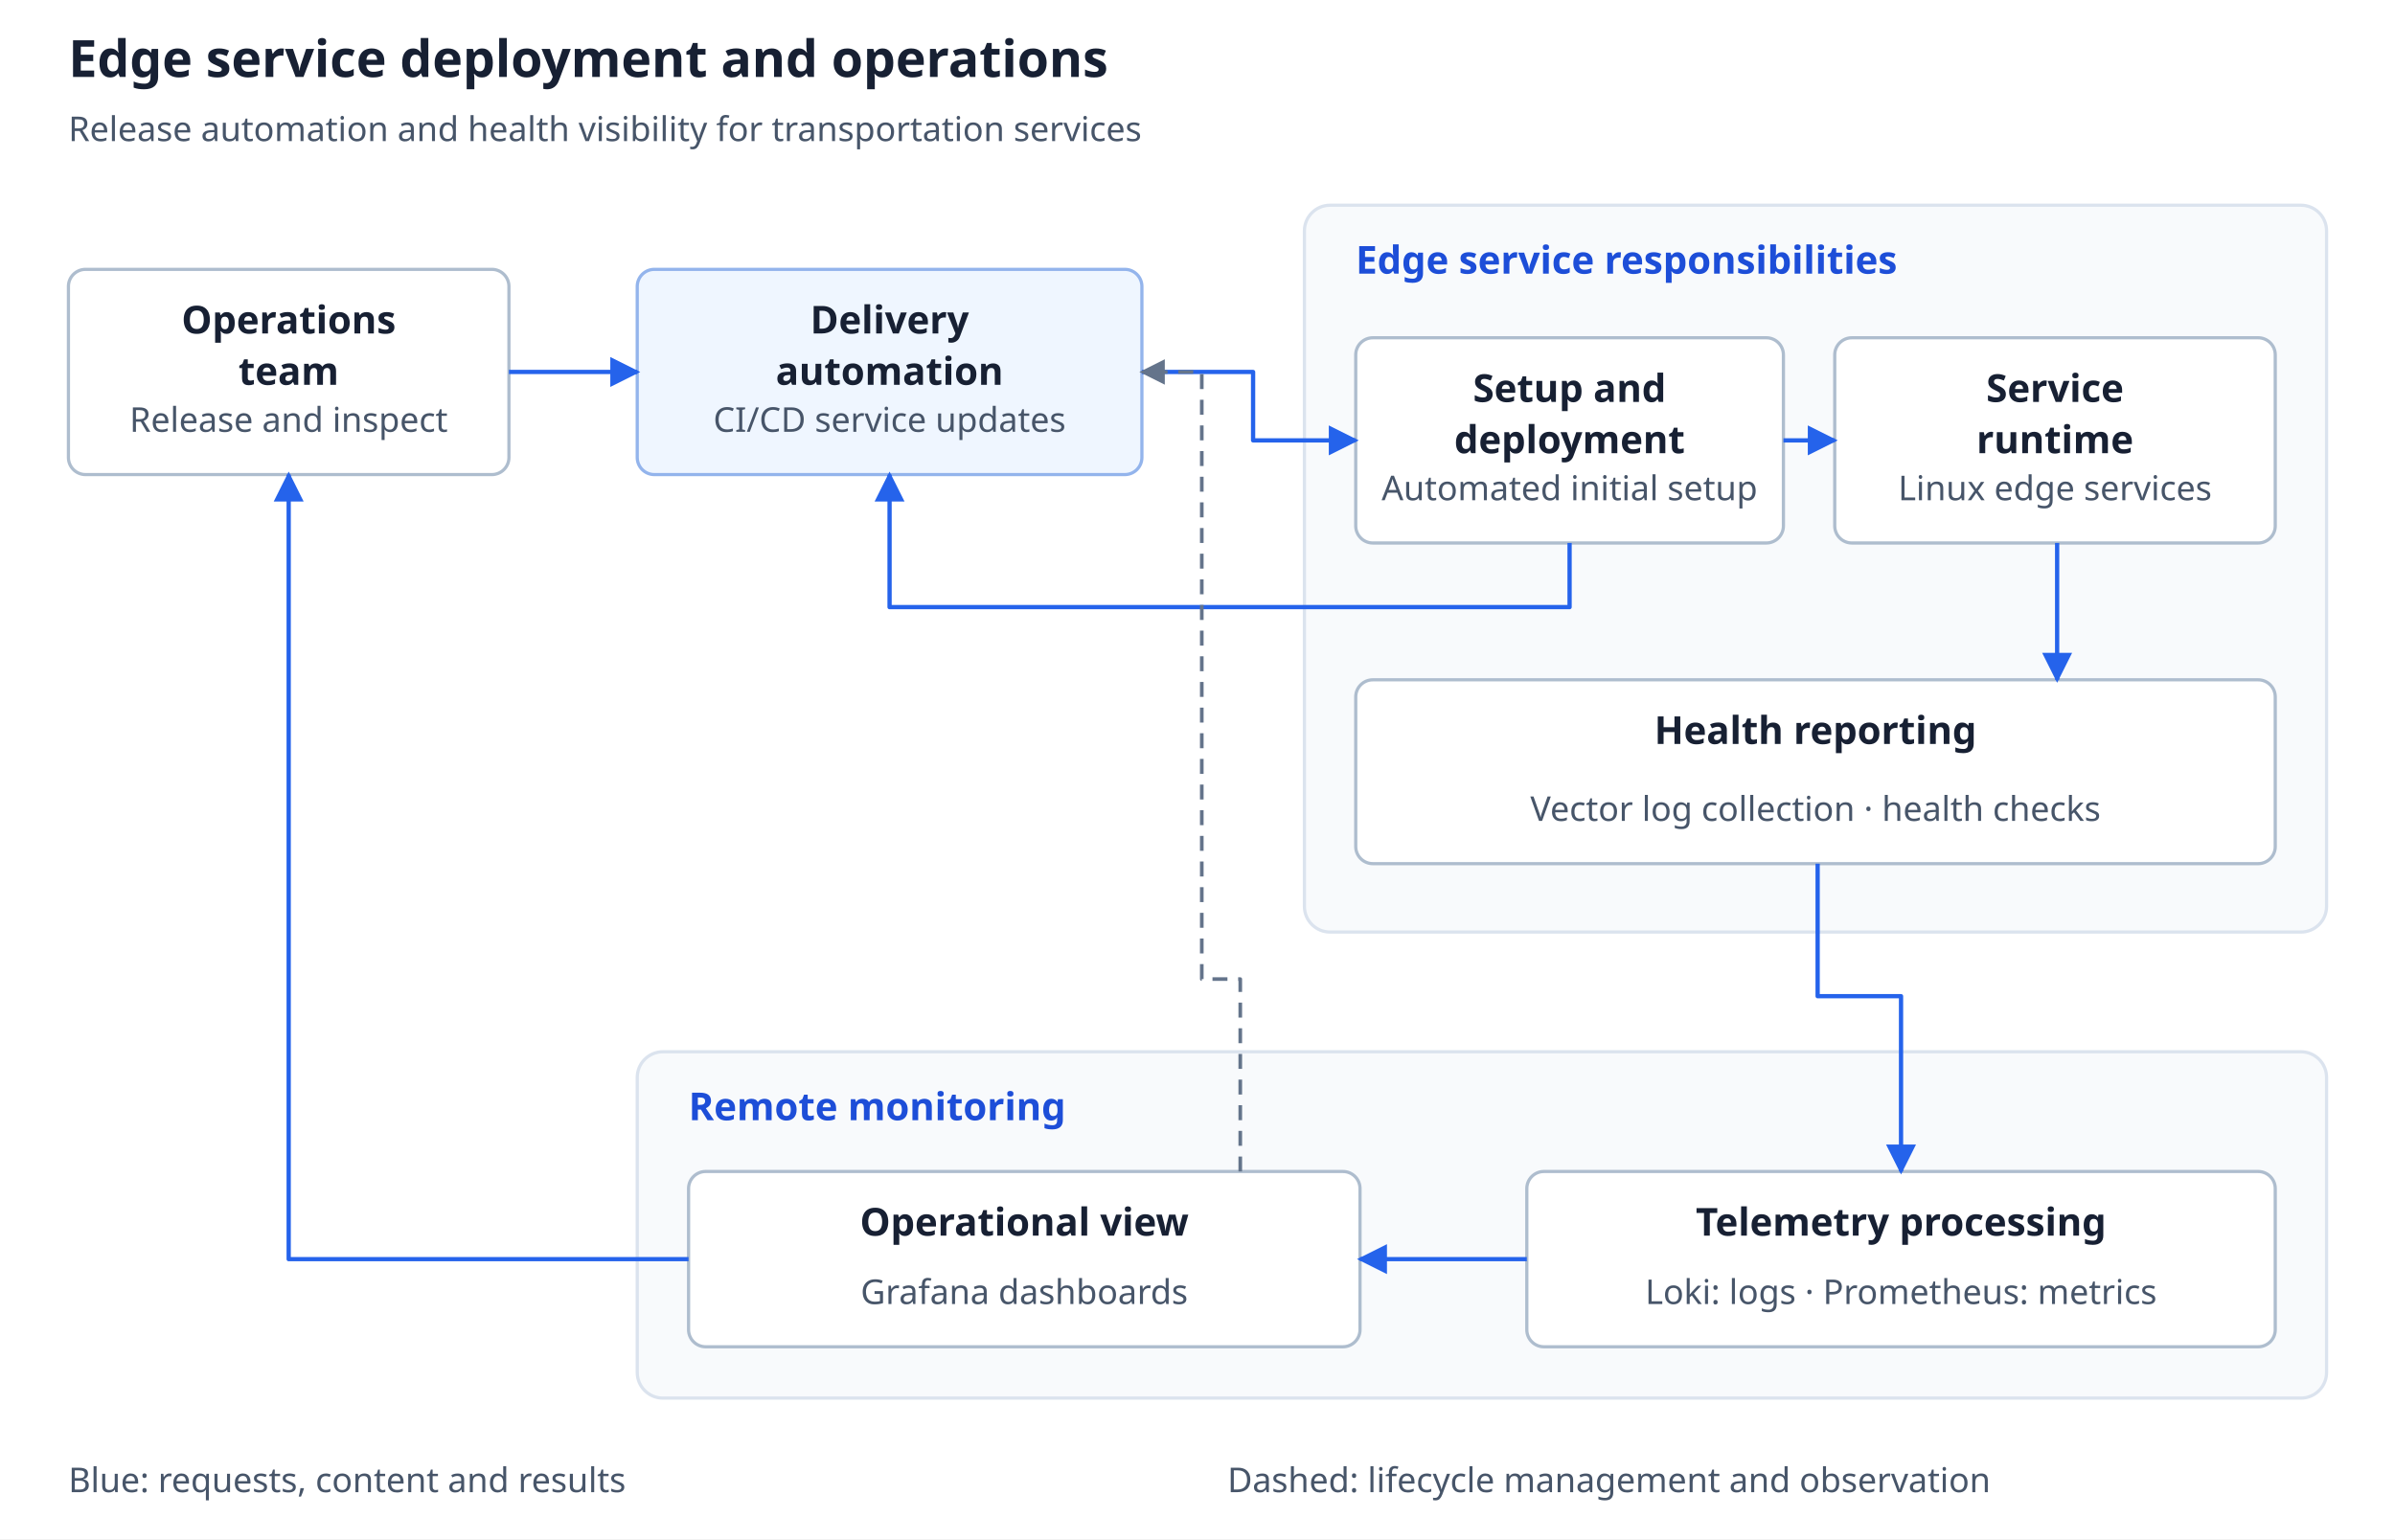
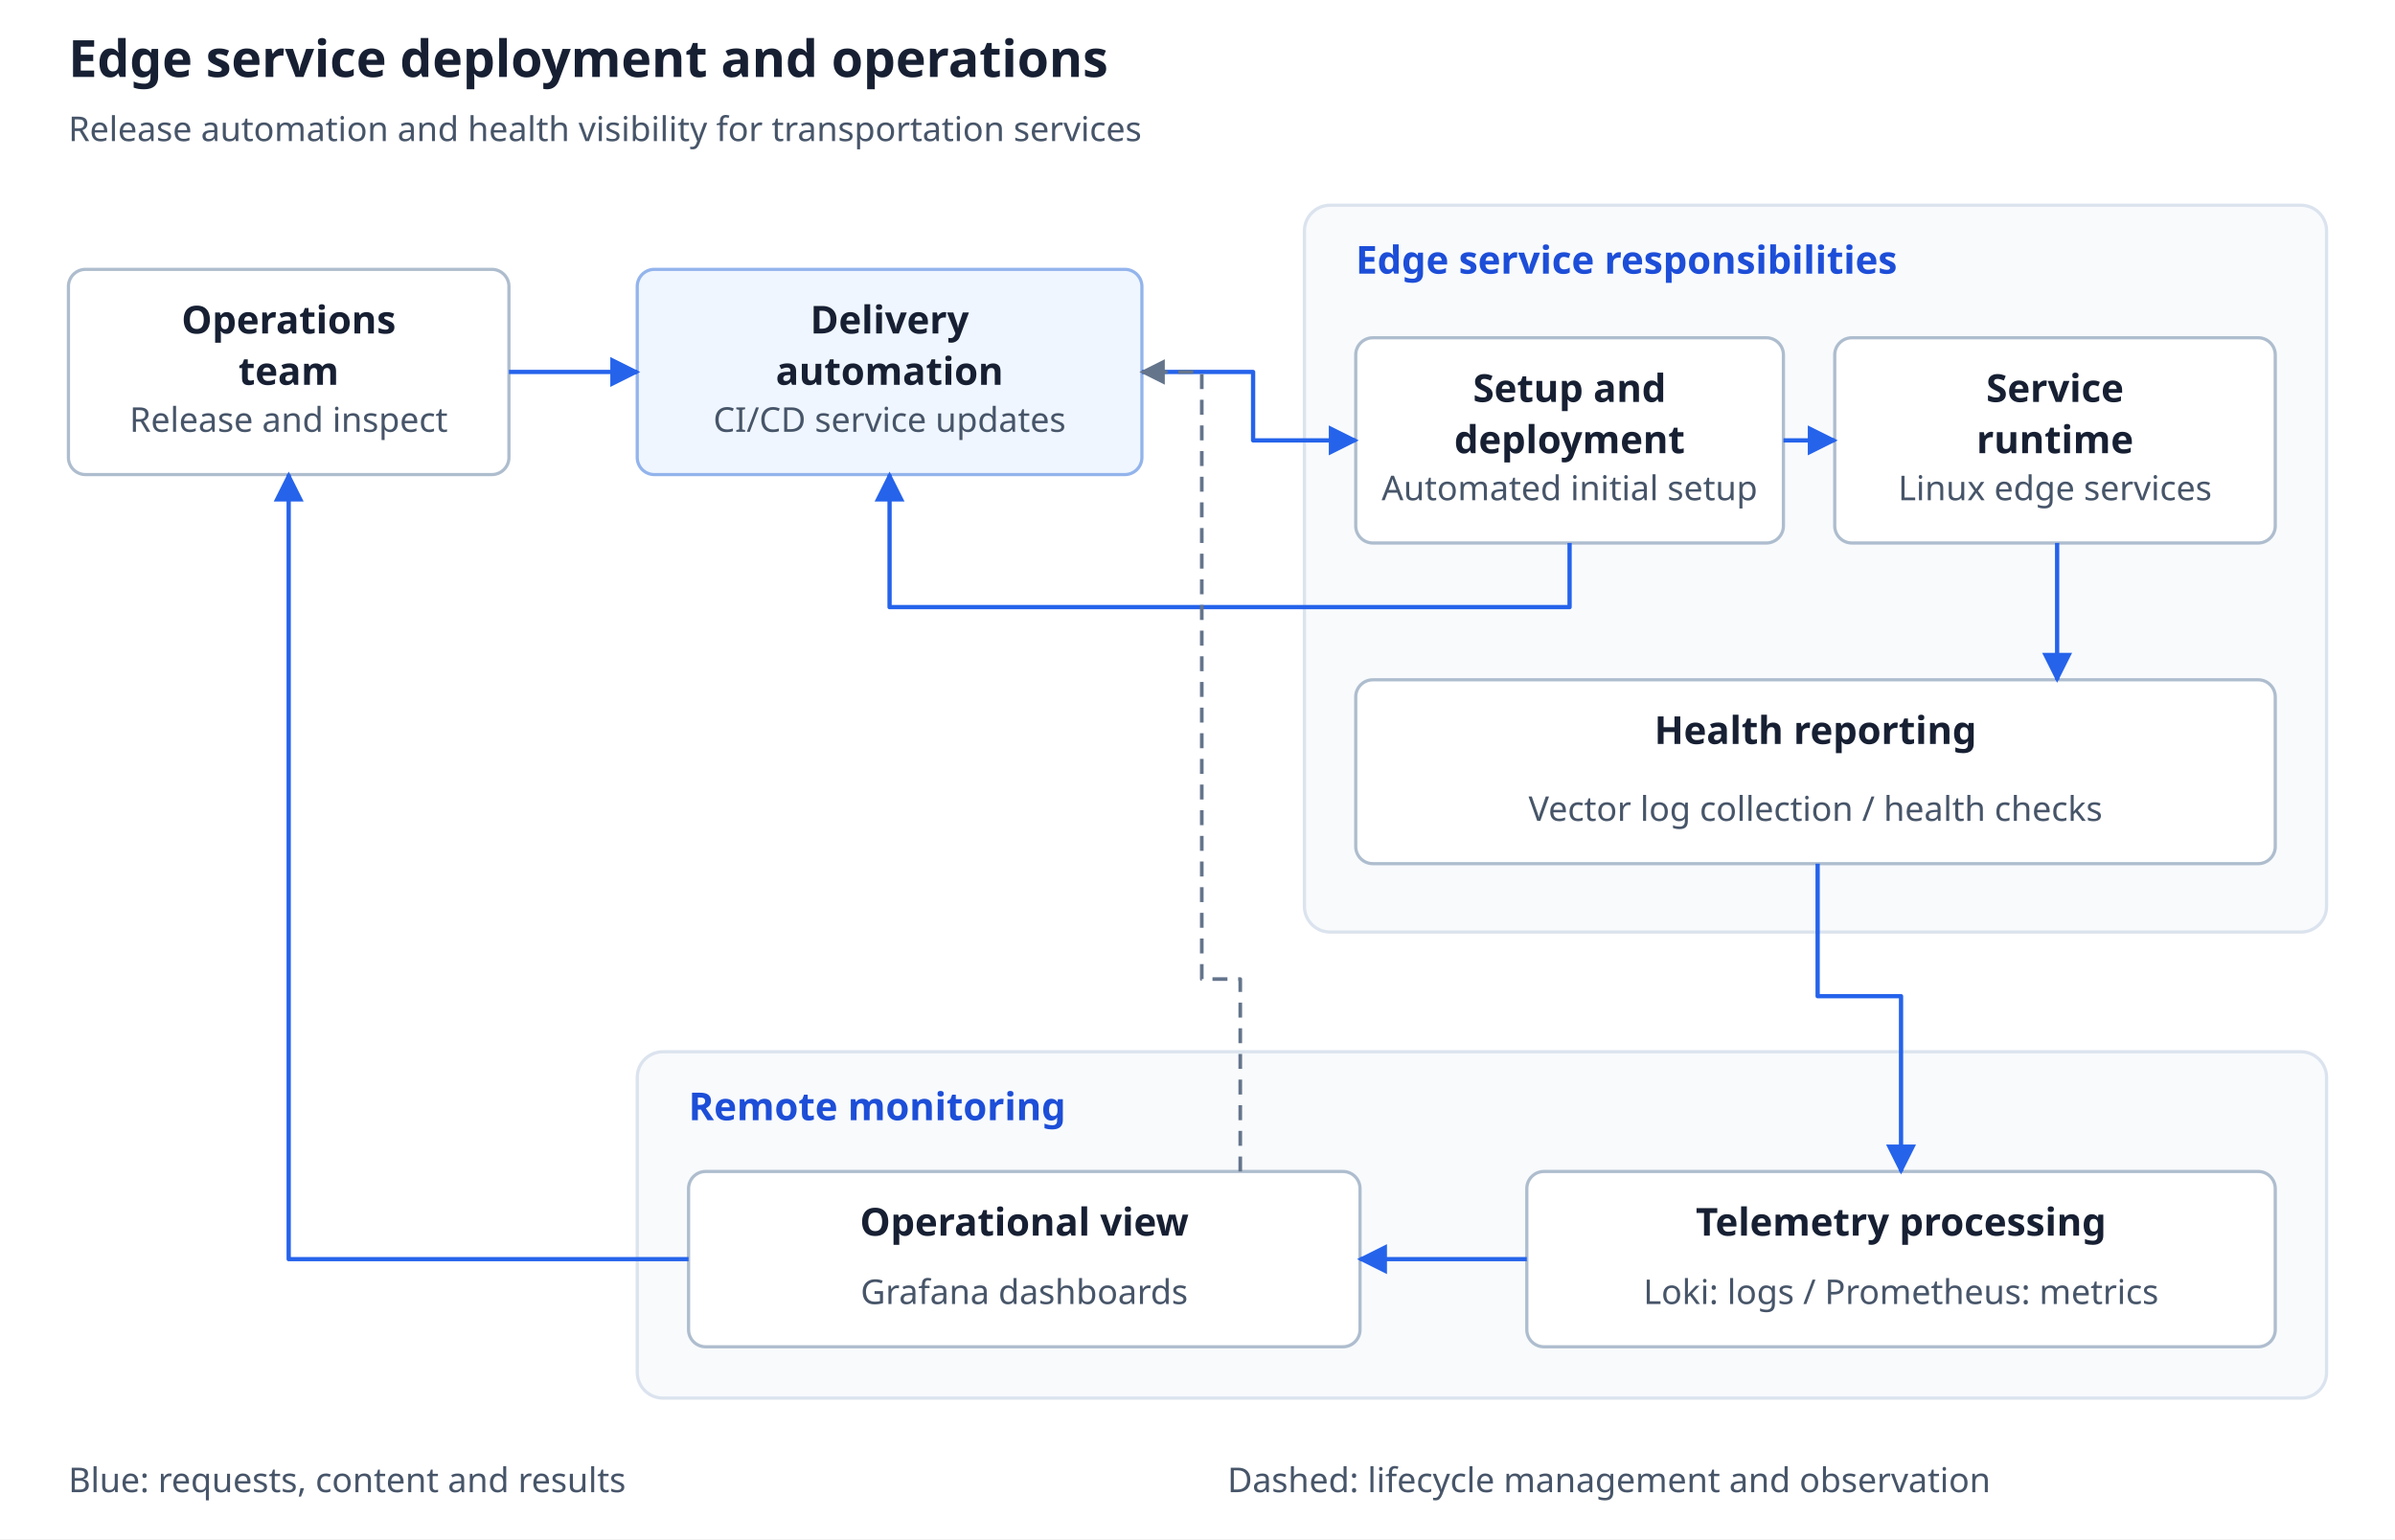
<svg xmlns="http://www.w3.org/2000/svg" viewBox="0 0 1120 720" role="img" aria-labelledby="diagram-title diagram-description">
  <defs>
    <marker id="arrow" viewBox="0 0 10 10" refX="9" refY="5" markerWidth="7" markerHeight="7" orient="auto-start-reverse">
      <path d="M0 0 10 5 0 10Z" fill="#2563eb" />
    </marker>
    <marker id="control-arrow" viewBox="0 0 10 10" refX="9" refY="5" markerWidth="7" markerHeight="7" orient="auto">
      <path d="M0 0 10 5 0 10Z" fill="#64748b" />
    </marker>
  </defs>
  <style>text{font-family:Geist,'Segoe UI',system-ui,sans-serif;fill:#172033}.title{font-size:24px;font-weight:600}.group-label{font-size:18px;font-weight:600;fill:#1d4ed8}.label{font-size:18px;font-weight:600}.body{font-size:18px}.small{font-size:16px;fill:#475569}.group{fill:#f8fafc;stroke:#dbe3ee;stroke-width:1.5}.node{fill:white;stroke:#aebdce;stroke-width:1.5}.accent-node{fill:#eff6ff;stroke:#93b4ec;stroke-width:1.5}.flow{fill:none;stroke:#2563eb;stroke-width:2;stroke-linejoin:round}.control{fill:none;stroke:#64748b;stroke-width:1.7;stroke-dasharray:7 5;stroke-linejoin:round}</style>
  <rect width="1120" height="720" fill="white" />
  <text x="32" y="36" class="title" text-anchor="start">Edge service deployment and operations</text>
  <text x="32" y="66" class="small" text-anchor="start">Release automation and health visibility for transportation services</text>
  <rect x="32" y="126" width="206" height="96" rx="8" class="node" />
  <text x="135" y="156" class="label" text-anchor="middle">Operations</text>
  <text x="135" y="180" class="label" text-anchor="middle">team</text>
  <text x="135" y="202" class="small" text-anchor="middle">Release and inspect</text>
  <rect x="298" y="126" width="236" height="96" rx="8" class="accent-node" />
  <text x="416" y="156" class="label" text-anchor="middle">Delivery</text>
  <text x="416" y="180" class="label" text-anchor="middle">automation</text>
  <text x="416" y="202" class="small" text-anchor="middle">CI/CD service updates</text>
  <path d="M238 174H298" class="flow" marker-end="url(#arrow)" />
  <rect x="610" y="96" width="478" height="340" rx="12" class="group" />
  <text x="634" y="128" class="group-label" text-anchor="start">Edge service responsibilities</text>
  <rect x="634" y="158" width="200" height="96" rx="8" class="node" />
  <text x="734" y="188" class="label" text-anchor="middle">Setup and</text>
  <text x="734" y="212" class="label" text-anchor="middle">deployment</text>
  <text x="734" y="234" class="small" text-anchor="middle">Automated initial setup</text>
  <rect x="858" y="158" width="206" height="96" rx="8" class="node" />
  <text x="961" y="188" class="label" text-anchor="middle">Service</text>
  <text x="961" y="212" class="label" text-anchor="middle">runtime</text>
  <text x="961" y="234" class="small" text-anchor="middle">Linux edge services</text>
  <path d="M534 174H586V206H634" class="flow" marker-end="url(#arrow)" />
  <path d="M834 206H858" class="flow" marker-end="url(#arrow)" />
  <rect x="634" y="318" width="430" height="86" rx="8" class="node" />
  <text x="849" y="348" class="label" text-anchor="middle">Health reporting</text>
-   <text x="849" y="384" class="small" text-anchor="middle">Vector log collection · health checks</text>
+   <text x="849" y="384" class="small" text-anchor="middle">Vector log collection / health checks</text>
  <path d="M962 254V318" class="flow" marker-end="url(#arrow)" />
  <path d="M734 254V284H416V222" class="flow" marker-end="url(#arrow)" />
  <rect x="298" y="492" width="790" height="162" rx="12" class="group" />
  <text x="322" y="524" class="group-label" text-anchor="start">Remote monitoring</text>
  <rect x="322" y="548" width="314" height="82" rx="8" class="node" />
  <text x="479" y="578" class="label" text-anchor="middle">Operational view</text>
  <text x="479" y="610" class="small" text-anchor="middle">Grafana dashboards</text>
  <rect x="714" y="548" width="350" height="82" rx="8" class="node" />
  <text x="889" y="578" class="label" text-anchor="middle">Telemetry processing</text>
-   <text x="889" y="610" class="small" text-anchor="middle">Loki: logs · Prometheus: metrics</text>
+   <text x="889" y="610" class="small" text-anchor="middle">Loki: logs / Prometheus: metrics</text>
  <path d="M850 404V466H889V548" class="flow" marker-end="url(#arrow)" />
  <path d="M714 589H636" class="flow" marker-end="url(#arrow)" />
  <path d="M322 589H135V222" class="flow" marker-end="url(#arrow)" />
  <path d="M580 548V458H562V174H534" class="control" marker-end="url(#control-arrow)" />
  <text x="32" y="698" class="small" text-anchor="start">Blue: requests, content and results</text>
  <text x="574" y="698" class="small" text-anchor="start">Dashed: lifecycle management and observation</text>
</svg>
